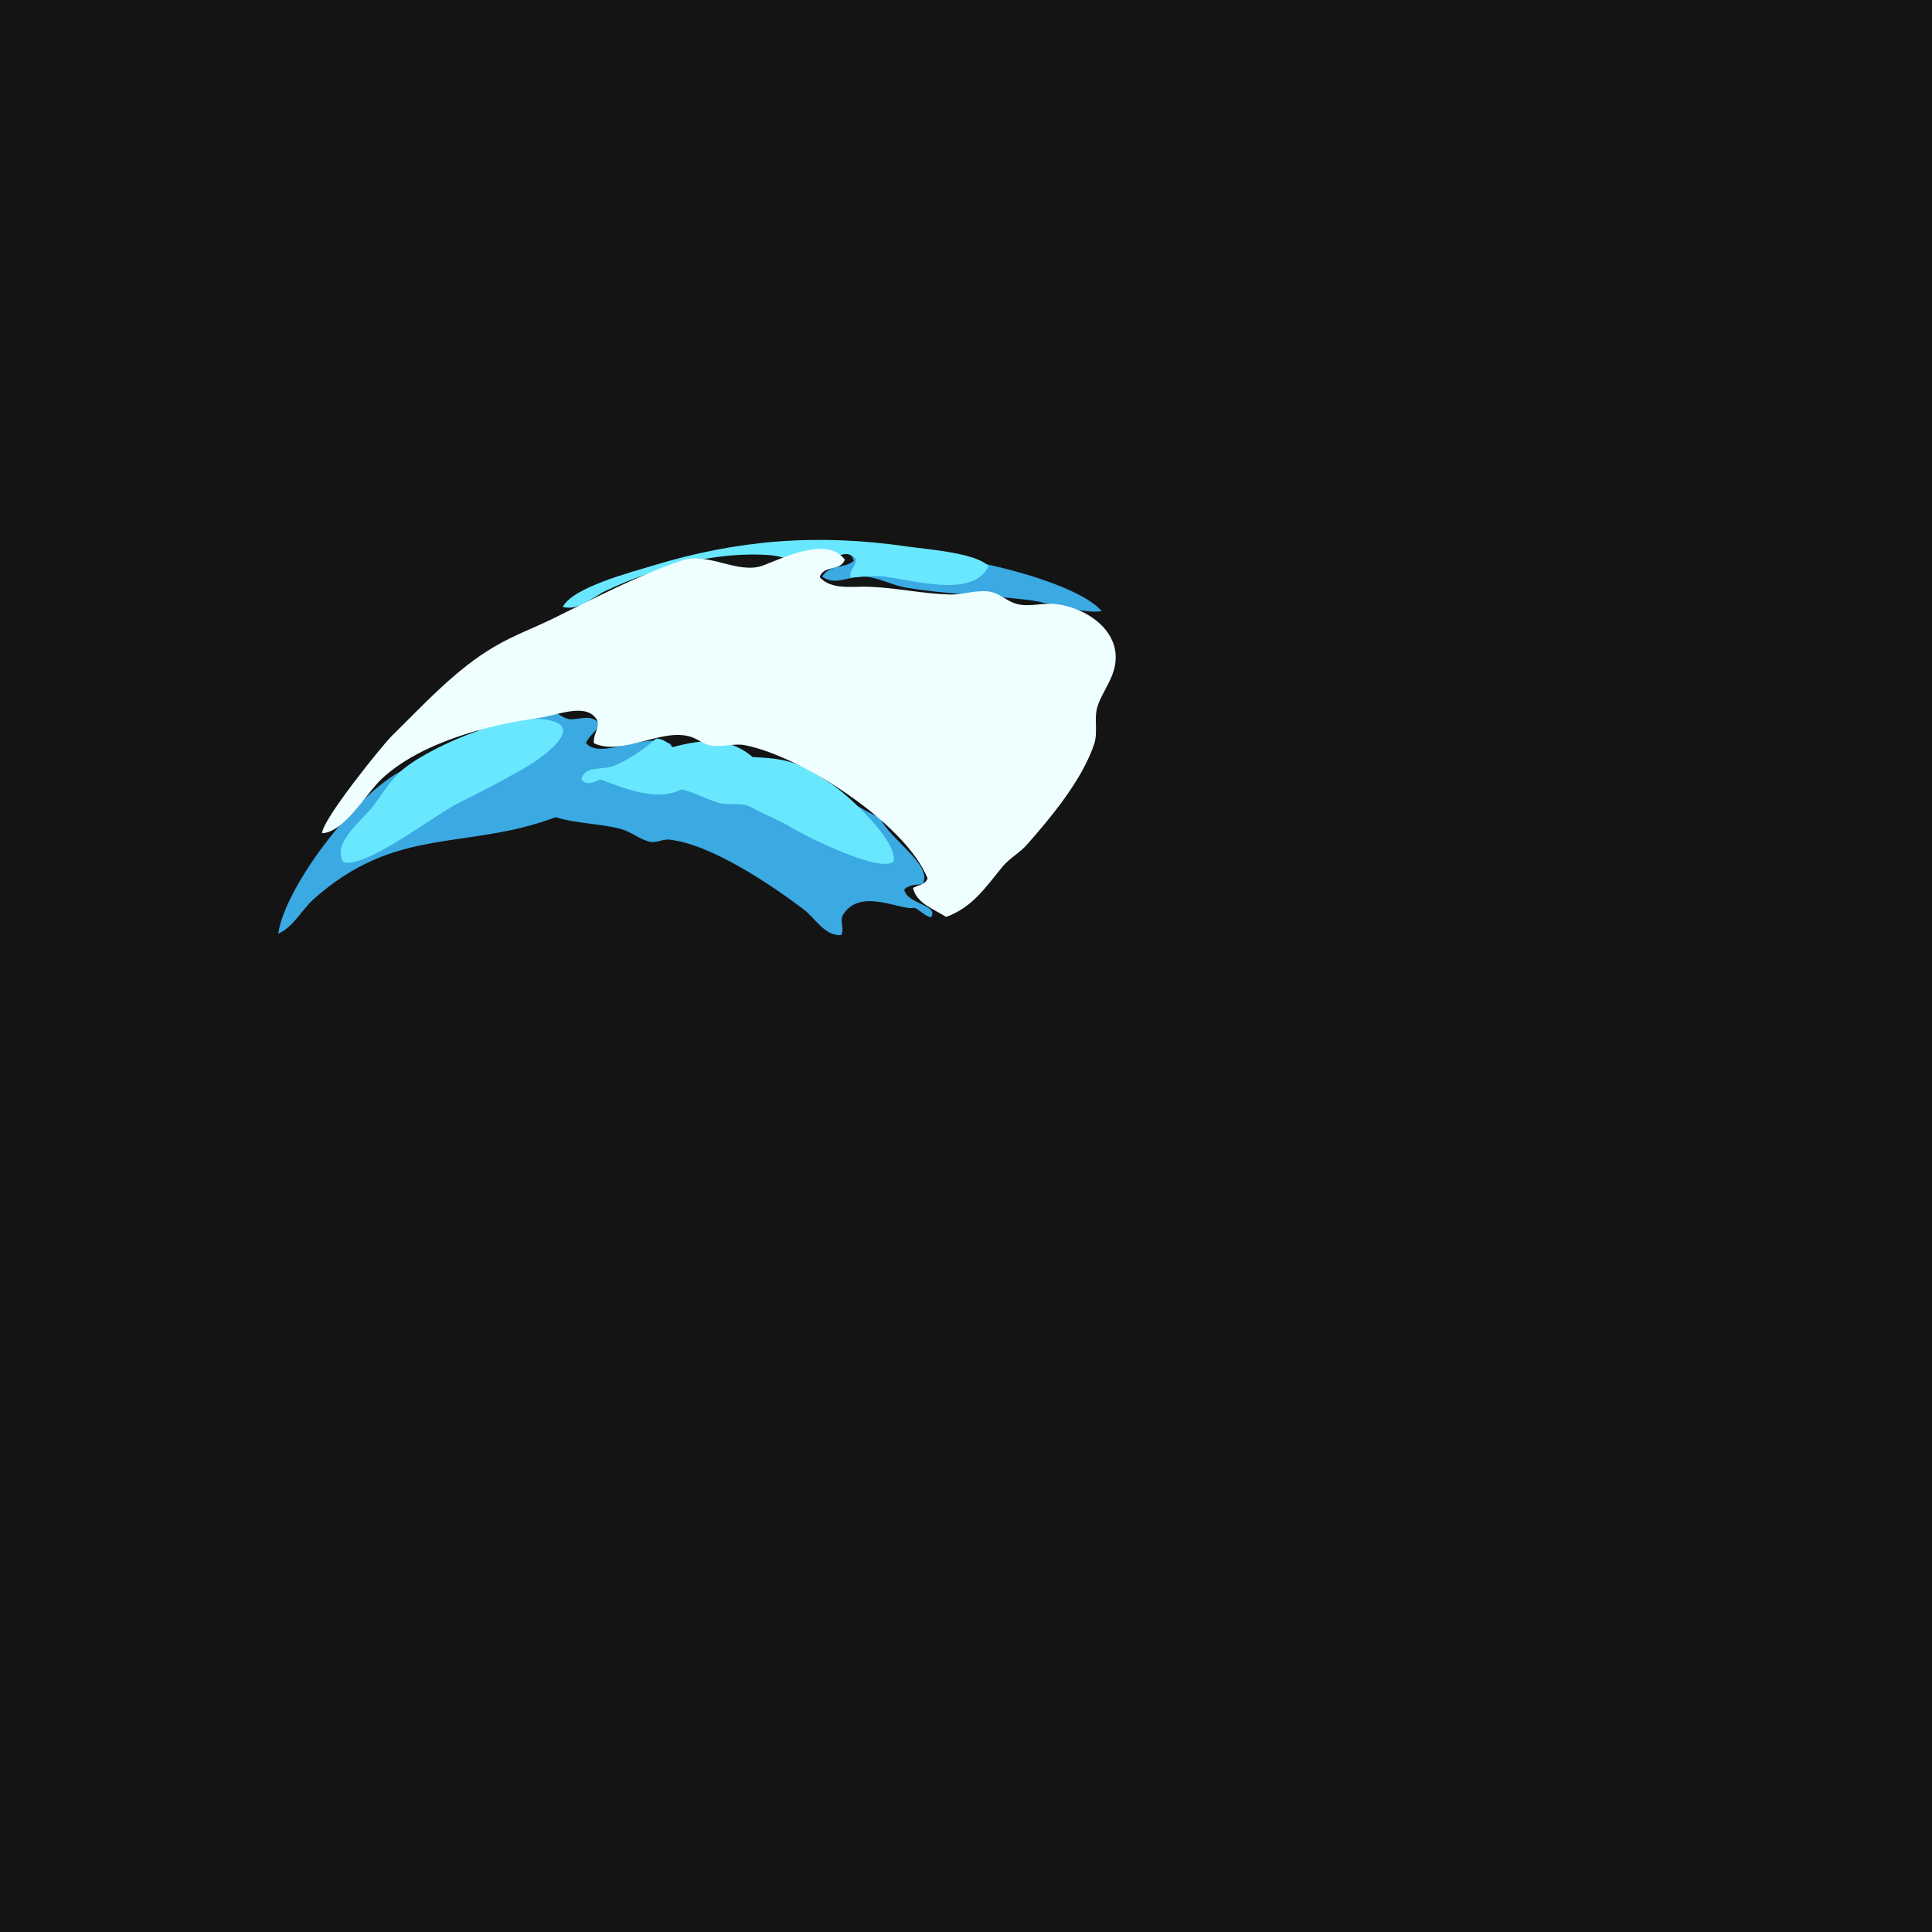
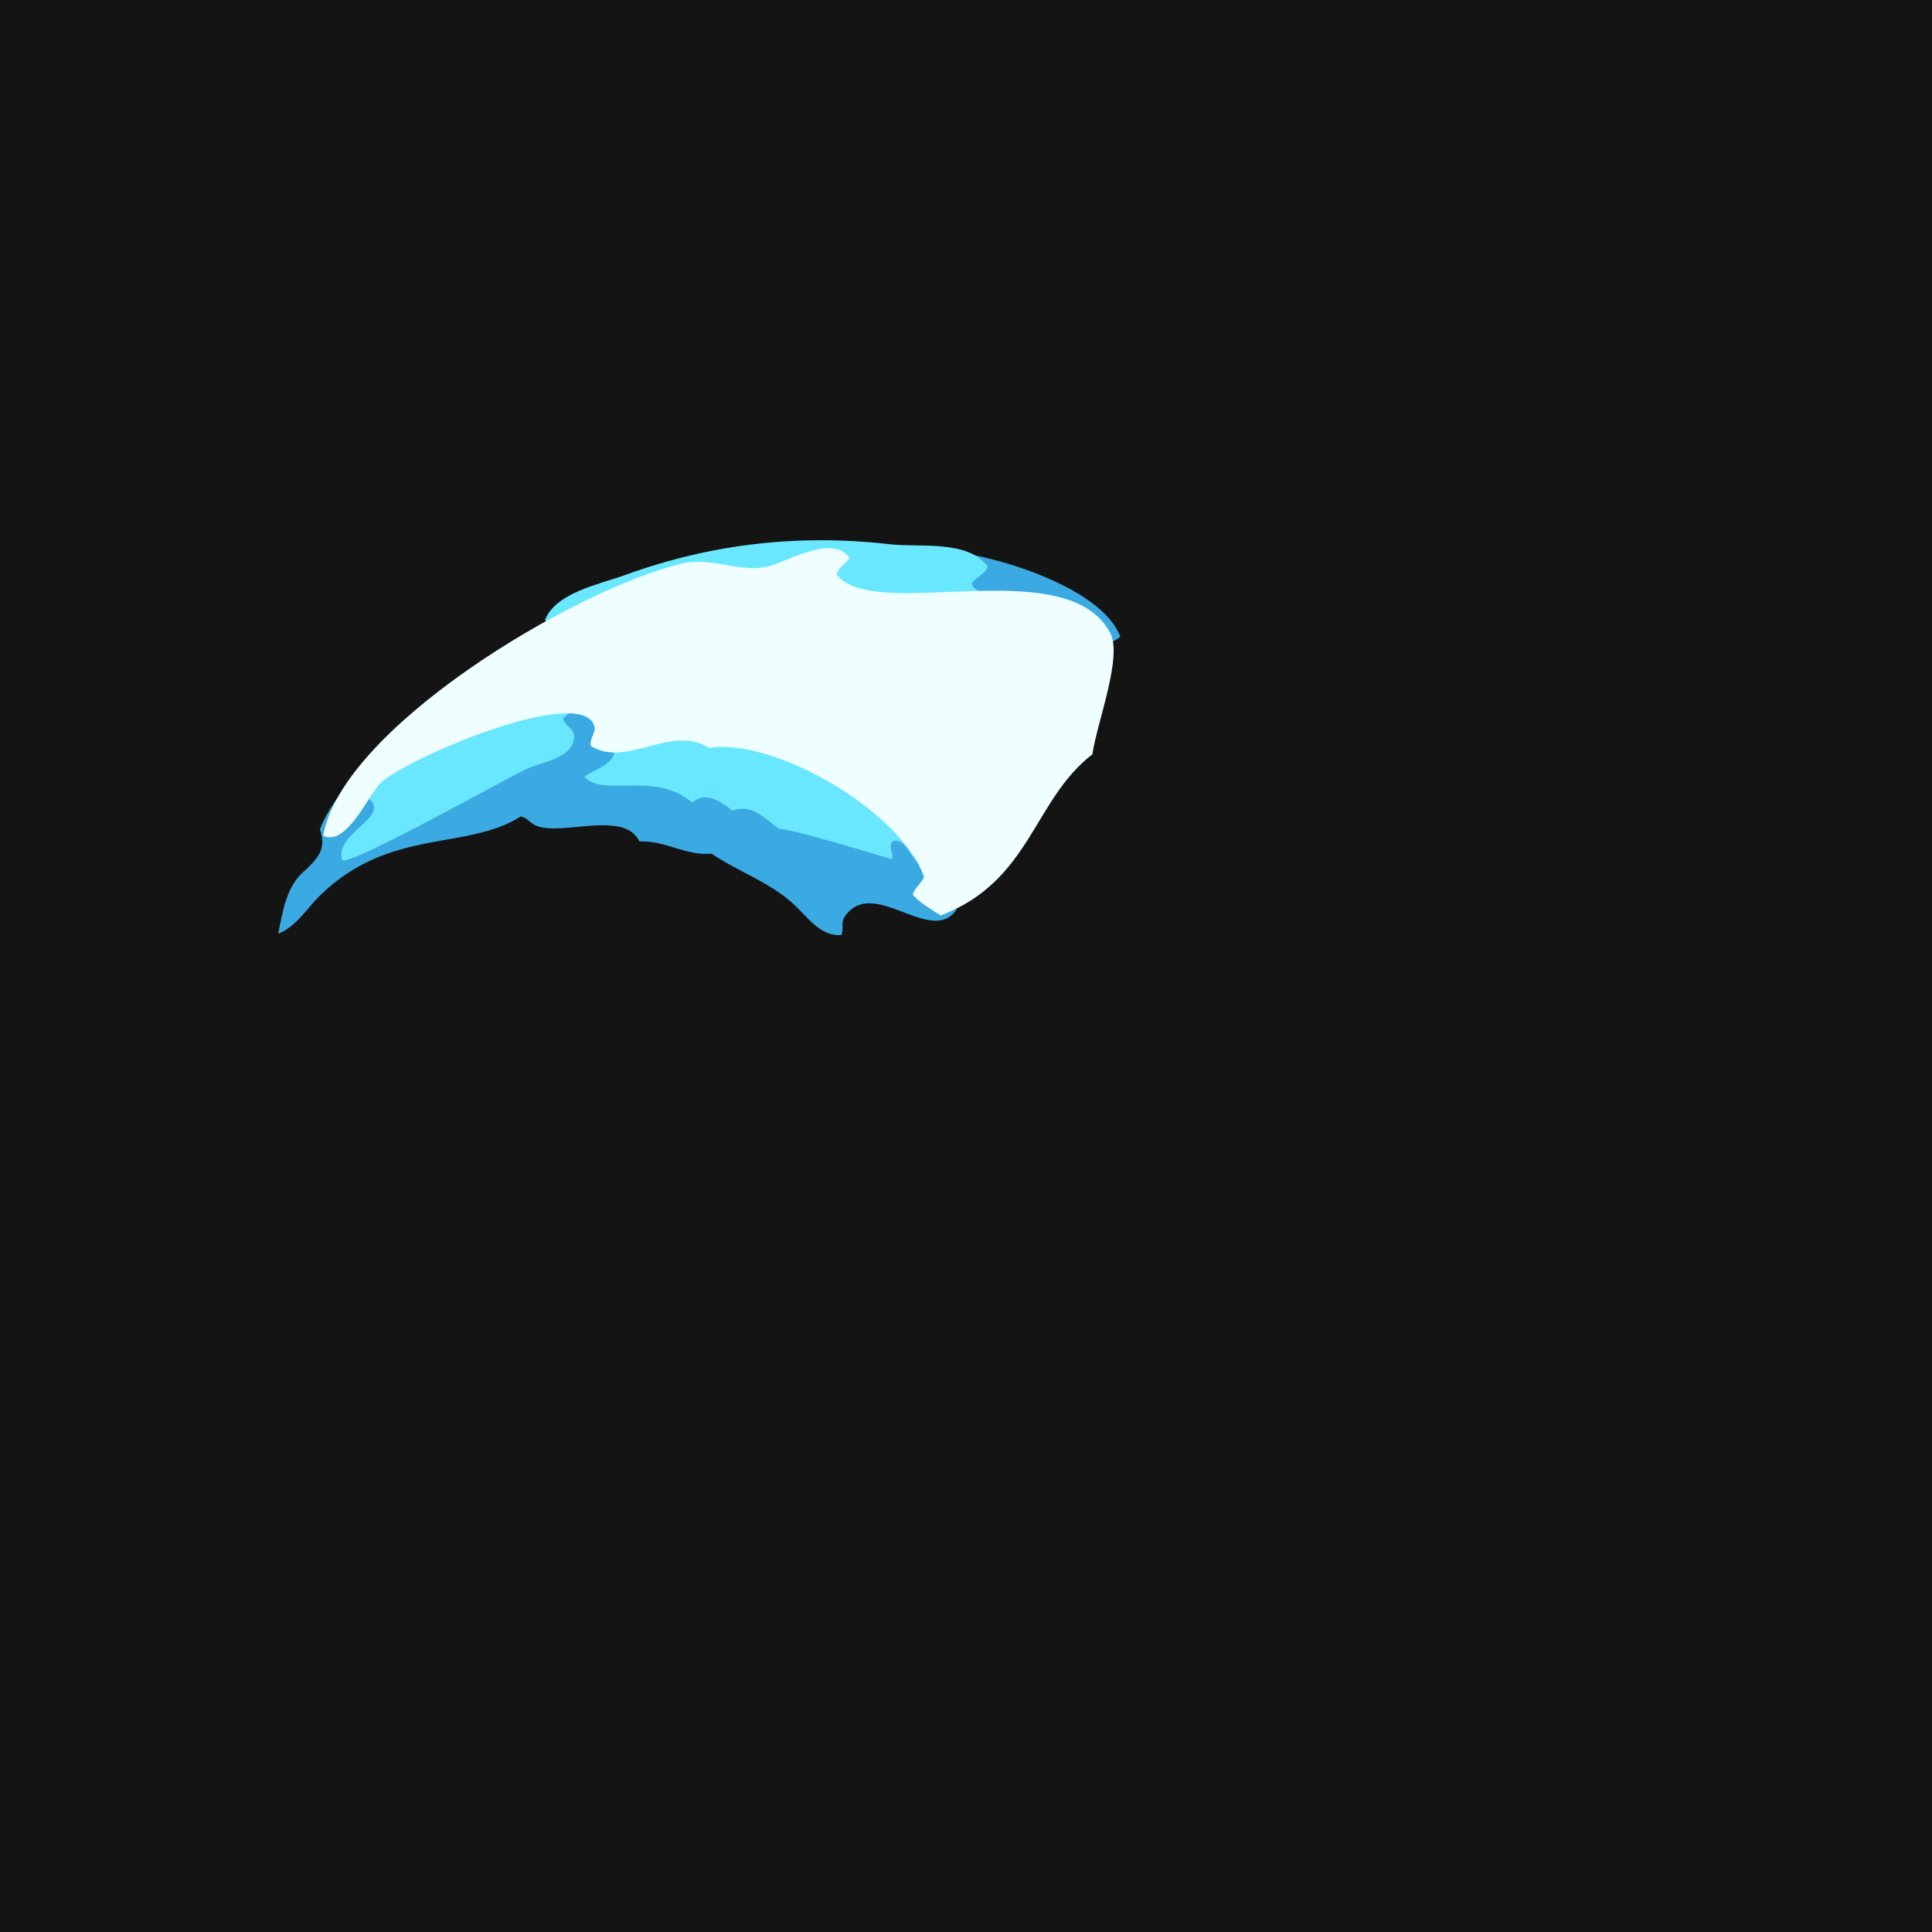
<svg xmlns="http://www.w3.org/2000/svg" width="700" height="700" viewBox="0 0 700 700">
  <rect width="700" height="700" fill="#141414" />
-   <path fill="#3ba9e2" fill-rule="evenodd" d="M399.2,221.4 C392.8,222.6 380.1,218.3 372.8,217.4 C358.0,215.6 342.9,215.4 328.2,212.9 C323.0,212.0 318.1,209.1 312.8,208.9 C307.6,208.7 302.5,212.4 297.9,208.9 C300.7,204.3 306.1,206.1 309.3,203.2 C308.3,197.6 300.4,203.3 297.7,198.2 C302.4,192.5 315.9,199.8 320.4,203.6 C325.2,203.7 329.4,201.1 334.1,201.1 C347.4,201.0 389.3,210.2 399.2,221.4Z M304.8,338.8 C298.8,339.2 295.5,332.8 291.2,329.5 C279.4,320.6 257.8,305.9 242.4,304.2 C240.0,304.0 237.8,305.5 235.5,305.0 C231.8,304.2 228.8,301.4 225.1,300.4 C217.2,298.3 209.2,298.5 201.3,296.1 C168.7,308.3 143.5,299.0 113.5,325.9 C109.2,329.8 106.3,335.9 100.8,338.3 C103.4,320.4 131.2,284.8 147.8,278.2 C151.7,280.8 146.4,285.6 147.9,289.6 C155.3,292.9 162.4,281.7 168.8,279.4 C172.3,278.1 176.0,278.9 179.2,276.5 C180.2,272.0 173.3,271.0 171.6,267.0 C177.3,257.8 190.8,260.9 199.2,257.0 C202.0,258.1 204.3,260.8 207.4,260.6 C211.4,260.3 214.4,259.0 217.2,262.2 C216.2,265.1 213.5,266.4 212.3,269.2 C217.5,275.7 234.7,264.6 243.2,269.7 C242.9,272.1 240.7,272.8 240.1,275.3 C243.3,278.2 247.6,275.8 251.4,277.4 C253.7,278.3 253.8,280.8 255.9,282.0 C264.2,277.4 286.4,290.9 297.2,292.6 C298.8,294.6 300.0,295.7 302.5,296.4 C305.4,295.1 306.5,292.2 309.7,291.5 C312.7,293.1 315.6,295.0 318.8,296.2 C322.2,304.1 338.2,313.4 334.3,320.3 C331.6,320.7 329.6,320.4 327.6,322.3 C328.7,327.7 340.4,327.8 337.3,332.4 C334.9,331.7 333.6,330.0 331.4,328.9 C326.7,330.2 312.0,321.4 305.6,331.2 C304.0,333.6 306.1,336.2 304.8,338.8Z" />
-   <path fill="#69e7fe" fill-rule="evenodd" d="M203.9,219.9 C207.5,212.8 228.5,207.4 236.3,205.0 C267.4,195.5 296.4,193.3 328.6,198.0 C335.7,199.0 353.9,200.3 358.2,205.2 C352.4,217.0 330.4,210.0 320.3,208.9 C316.3,208.4 312.2,209.0 308.2,209.3 C307.4,206.5 310.3,205.4 310.1,202.5 C306.3,198.1 301.9,203.2 297.2,204.0 C291.3,205.0 285.4,201.8 279.5,201.2 C259.9,199.5 237.3,205.6 219.4,214.1 C214.6,216.4 209.7,221.4 203.9,219.9Z M124.4,312.4 C120.0,305.3 131.9,296.7 135.6,291.6 C138.9,287.0 141.8,282.2 146.2,278.6 C157.0,269.8 189.1,256.1 201.7,261.8 C210.1,265.7 193.3,276.5 189.5,278.6 C181.5,283.2 173.6,287.2 165.3,291.4 C157.0,295.7 132.4,314.7 124.4,312.4Z M287.2,300.1 C282.1,297.0 277.7,295.5 272.2,292.5 C268.8,290.6 264.4,291.9 260.5,290.9 C255.8,289.6 251.7,287.1 246.9,286.0 C237.9,290.6 226.2,285.6 217.5,282.4 C214.8,283.5 212.6,284.8 210.6,282.4 C211.9,277.2 218.3,279.2 222.4,277.5 C228.0,275.2 233.1,271.6 237.7,267.6 C240.4,267.7 241.7,269.0 243.7,270.7 C254.2,267.9 263.9,266.8 272.7,274.3 C286.1,274.9 289.7,276.4 300.9,283.8 C307.4,288.1 325.1,304.5 323.8,312.1 C319.3,316.6 292.1,303.1 287.2,300.1Z" />
-   <path fill="#efffff" fill-rule="evenodd" d="M342.8,332.2 C338.4,329.4 332.0,327.3 330.8,321.7 C333.0,320.5 335.0,320.7 336.1,318.3 C328.2,298.5 290.5,274.0 269.9,270.0 C265.8,269.2 261.6,270.9 257.5,270.1 C255.0,269.7 252.9,267.8 250.4,267.0 C240.0,263.5 225.6,274.1 215.2,269.3 C214.7,265.8 218.1,262.9 215.8,260.1 C211.6,254.7 201.5,259.3 195.3,260.1 C176.7,262.7 152.5,269.0 138.4,282.1 C132.6,287.5 124.9,301.5 116.7,301.9 C116.7,297.1 138.2,270.4 141.9,266.7 C153.3,255.5 165.3,242.3 179.3,234.2 C185.9,230.3 193.2,227.6 200.0,224.3 C215.5,216.7 230.6,208.7 247.0,203.1 C256.8,199.8 267.5,208.4 276.7,204.8 C284.3,201.9 299.9,194.2 306.1,202.8 C304.4,207.2 298.4,204.6 297.0,209.1 C301.3,214.0 309.3,212.3 315.2,212.6 C324.8,213.0 334.3,215.1 343.9,215.4 C349.0,215.6 354.2,213.4 359.3,214.5 C362.5,215.3 365.0,217.9 368.3,218.8 C373.0,220.1 378.0,218.2 382.9,218.9 C395.8,220.7 408.3,230.8 403.0,244.5 C401.5,248.5 398.9,252.0 397.6,256.1 C396.3,260.5 397.9,265.4 396.4,269.7 C392.0,282.7 380.9,296.0 372.2,305.9 C369.6,308.9 366.0,310.8 363.5,313.7 C357.2,321.3 352.4,328.8 342.8,332.2Z" />
+   <path fill="#3ba9e2" fill-rule="evenodd" d="M321.4,221.5 C319.1,221.2 319.7,218.9 318.3,217.1 C315.7,216.8 315.5,219.8 312.9,220.5 C303.1,223.1 286.3,217.4 288.8,204.6 C297.0,198.5 304.8,197.6 314.8,197.6 C317.2,199.5 318.3,202.3 321.0,203.7 C323.1,202.6 323.9,200.0 326.3,199.5 C344.4,195.6 398.3,209.8 405.9,230.7 C399.7,236.4 388.8,230.4 381.6,228.9 C361.9,224.9 341.4,224.4 321.4,221.5Z M304.8,338.8 C297.1,339.4 292.3,331.8 287.1,327.2 C278.4,319.4 267.4,315.8 257.8,309.3 C248.7,310.2 240.8,304.4 231.7,304.9 C226.3,293.5 204.1,302.8 194.6,299.3 C192.3,298.5 191.2,296.4 188.7,295.8 C169.2,308.3 141.2,299.8 116.0,324.4 C111.1,329.2 107.4,335.7 100.8,338.3 C102.4,330.4 103.7,321.6 109.7,316.1 C115.3,311.0 118.4,307.6 115.9,300.5 C119.2,291.4 131.3,275.5 140.7,272.4 C147.1,275.8 145.4,289.6 153.6,289.9 C159.5,290.2 174.5,282.2 176.8,276.8 C179.2,271.0 168.3,269.1 168.0,263.2 C167.7,257.0 175.5,255.6 179.5,251.7 C198.5,248.7 208.2,245.2 223.7,257.9 C226.8,260.5 230.6,257.4 234.0,258.9 C238.7,260.9 240.7,266.1 244.1,269.7 C242.6,271.8 240.4,272.3 240.6,274.8 C243.4,277.1 245.6,275.2 248.8,274.9 C250.4,278.0 253.5,278.9 256.3,280.9 C272.8,280.7 285.8,295.1 301.7,295.9 C308.2,296.3 309.3,287.2 315.6,285.7 C319.2,287.9 322.0,291.1 326.2,292.2 C325.2,304.7 350.5,309.5 342.5,323.0 C343.6,325.8 348.1,327.6 346.1,330.2 C336.6,342.2 316.1,317.3 306.0,332.2 C304.6,334.3 305.8,336.6 304.8,338.8Z" />
+   <path fill="#69e7fe" fill-rule="evenodd" d="M197.5,224.5 C201.6,214.6 217.3,211.7 226.6,208.3 C257.7,197.0 289.6,193.4 322.5,197.2 C333.1,198.4 350.8,195.5 357.9,205.3 C356.7,208.2 353.9,208.9 352.1,211.3 C352.7,214.6 356.3,213.7 358.6,216.1 C352.6,230.3 313.6,219.3 301.5,213.8 C282.6,205.1 251.9,212.0 233.6,218.6 C226.4,221.1 201.1,237.1 197.5,224.5Z M124.0,311.7 C120.9,302.0 141.1,296.3 134.0,289.7 C127.4,283.6 124.9,303.8 118.2,302.0 C123.8,288.7 144.0,268.3 156.7,261.3 C166.6,255.7 201.3,244.3 208.9,255.6 C207.8,257.8 205.8,258.5 204.1,260.2 C204.5,263.1 208.0,263.8 208.0,266.7 C208.0,274.7 196.9,275.8 190.4,278.8 C182.0,282.8 127.6,313.4 124.0,311.7Z M333.8,313.3 C329.8,311.1 328.4,303.7 323.6,304.7 C321.6,307.0 323.7,308.4 323.3,311.3 C316.7,309.5 286.2,300.0 282.3,300.4 C276.5,296.0 272.5,291.3 265.3,293.7 C261.3,290.3 255.3,286.6 250.8,290.8 C237.3,279.2 218.8,289.0 211.7,281.5 C215.3,278.7 221.0,277.6 222.5,273.1 C220.5,270.1 217.0,272.0 214.6,269.2 C217.9,260.7 230.1,262.1 237.2,258.2 C244.8,260.1 253.1,258.2 260.9,259.3 C268.3,260.4 274.0,264.2 280.7,267.0 C282.8,266.4 284.8,265.7 287.0,265.5 C290.8,268.6 296.3,269.7 300.5,272.0 C308.6,276.4 337.8,302.3 333.8,313.3Z" />
+   <path fill="#efffff" fill-rule="evenodd" d="M340.8,331.7 C337.3,329.3 333.7,327.5 330.7,324.2 C331.4,321.5 333.8,320.3 334.8,317.7 C326.3,293.6 280.0,267.1 256.9,271.0 C243.2,262.2 226.8,278.5 214.0,270.2 C213.6,267.3 216.3,265.2 215.2,262.6 C209.2,248.1 146.0,275.4 137.8,283.8 C133.3,288.4 125.5,306.8 117.1,302.8 C123.8,264.0 207.5,213.7 247.1,204.2 C258.1,201.5 269.0,208.2 279.5,204.9 C287.0,202.5 301.9,193.9 307.8,202.1 C306.3,204.6 303.7,205.4 303.1,208.1 C316.5,225.9 386.2,199.5 402.2,229.2 C406.9,237.9 397.4,261.8 395.8,273.3 C374.3,289.8 373.5,319.3 340.8,331.7Z" />
</svg>
